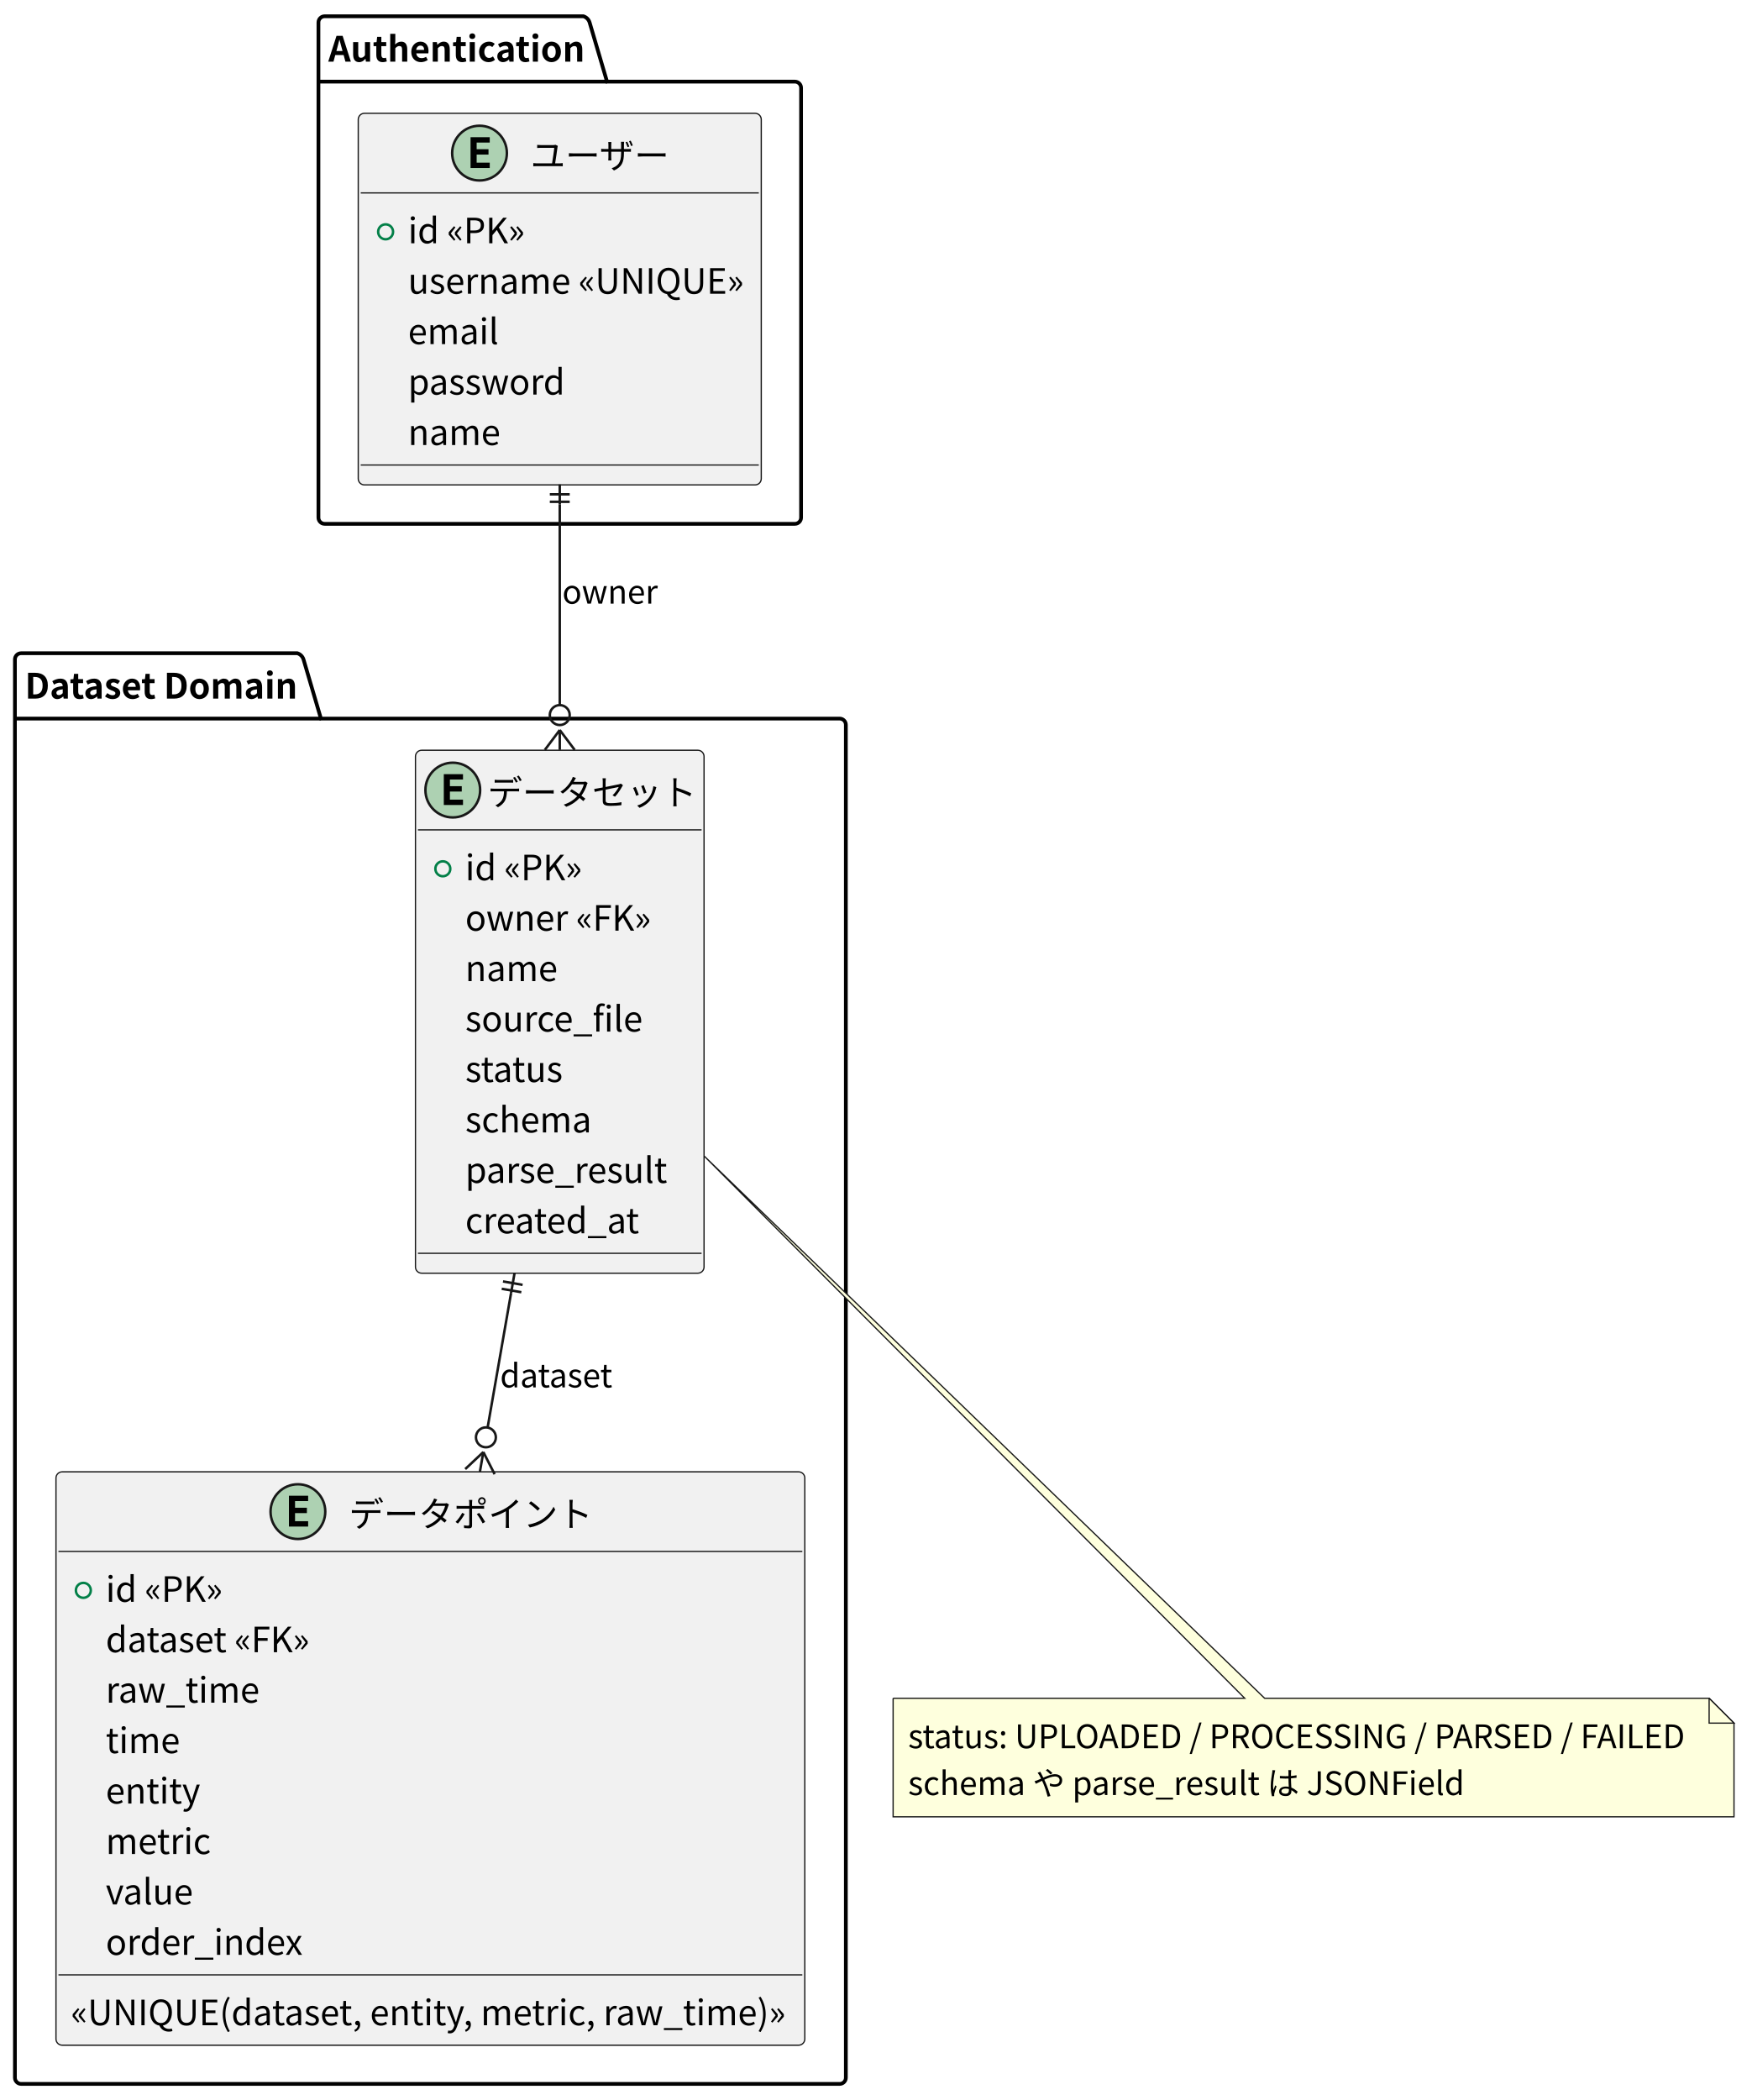
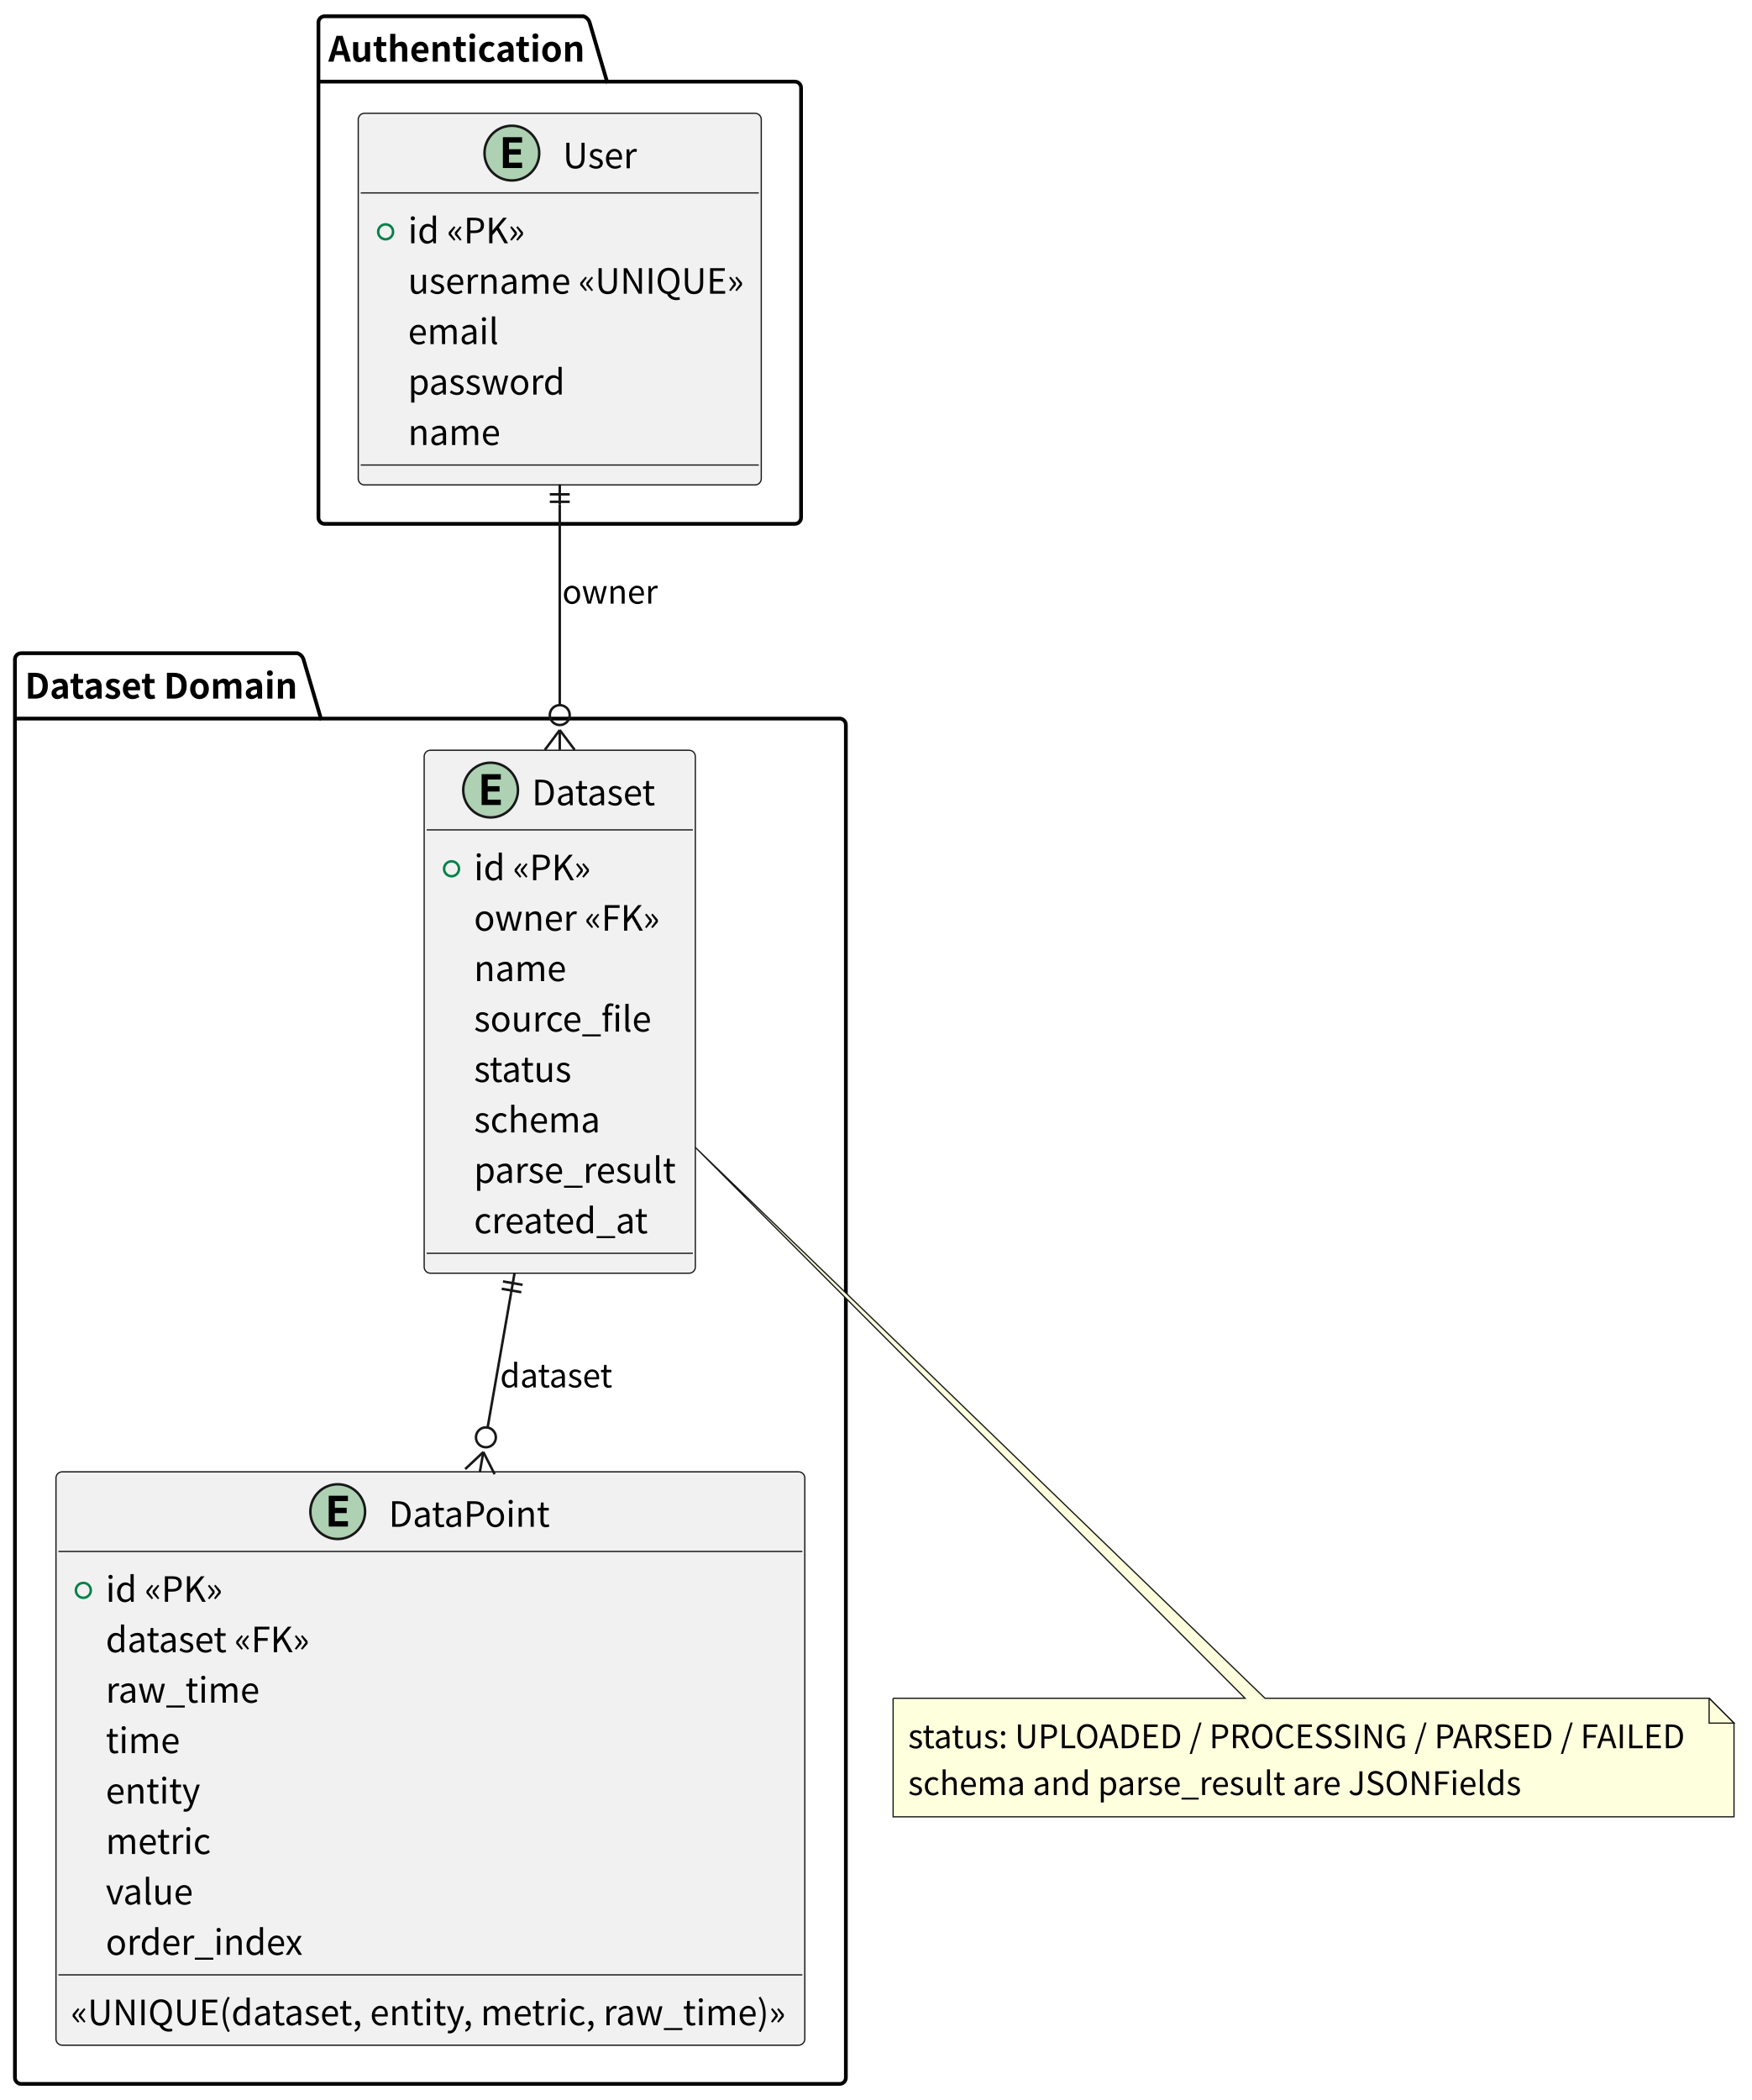
<svg xmlns="http://www.w3.org/2000/svg" contentStyleType="text/css" height="844px" preserveAspectRatio="none" style="width:704px;height:844px;background:#FFFFFF;" version="1.1" viewBox="0 0 704 844" width="704px" zoomAndPan="magnify">
  <defs />
  <g>
    <g id="cluster_Authentication">
      <path d="M130.5,6.532 L234.5,6.532 A3.75,3.75 0 0 1 237,9.032 L244,32.804 L319.5,32.804 A2.5,2.5 0 0 1 322,35.304 L322,208.032 A2.5,2.5 0 0 1 319.5,210.532 L130.5,210.532 A2.5,2.5 0 0 1 128,208.032 L128,9.032 A2.5,2.5 0 0 1 130.5,6.532 " fill="none" style="stroke:#000000;stroke-width:1.5;" />
      <line style="stroke:#000000;stroke-width:1.5;" x1="128" x2="244" y1="32.804" y2="32.804" />
      <text fill="#000000" font-family="Noto Sans CJK JP" font-size="14" font-weight="bold" lengthAdjust="spacing" textLength="103" x="132" y="24.772">Authentication</text>
    </g>
    <g id="cluster_Dataset Domain">
      <path d="M8.5,262.532 L119.5,262.532 A3.75,3.75 0 0 1 122,265.032 L129,288.804 L337.5,288.804 A2.5,2.5 0 0 1 340,291.304 L340,835.032 A2.5,2.5 0 0 1 337.5,837.532 L8.5,837.532 A2.5,2.5 0 0 1 6,835.032 L6,265.032 A2.5,2.5 0 0 1 8.5,262.532 " fill="none" style="stroke:#000000;stroke-width:1.5;" />
      <line style="stroke:#000000;stroke-width:1.5;" x1="6" x2="129" y1="288.804" y2="288.804" />
      <text fill="#000000" font-family="Noto Sans CJK JP" font-size="14" font-weight="bold" lengthAdjust="spacing" textLength="110" x="10" y="280.772">Dataset Domain</text>
    </g>
    <g id="elem_User">
      <rect codeLine="4" fill="#F1F1F1" height="149.36" id="User" rx="2.5" ry="2.5" style="stroke:#181818;stroke-width:0.5;" width="162" x="144" y="45.532" />
-       <ellipse cx="192.75" cy="61.532" fill="#ADD1B2" rx="11" ry="11" style="stroke:#181818;stroke-width:1.0;" />
-       <path d="M196.859,67.532 L189.141,67.532 L189.141,55.141 L196.859,55.141 L196.859,57.298 L191.594,57.298 L191.594,59.969 L196.359,59.969 L196.359,62.126 L191.594,62.126 L191.594,65.376 L196.859,65.376 L196.859,67.532 Z " fill="#000000" />
-       <text fill="#000000" font-family="Noto Sans CJK JP" font-size="14" lengthAdjust="spacing" textLength="56" x="213.25" y="67.636">ユーザー</text>
+       <ellipse cx="205.75" cy="61.532" fill="#ADD1B2" rx="11" ry="11" style="stroke:#181818;stroke-width:1.0;" />
+       <path d="M209.859,67.532 L202.141,67.532 L202.141,55.141 L209.859,55.141 L209.859,57.298 L204.594,57.298 L204.594,59.969 L209.359,59.969 L209.359,62.126 L204.594,62.126 L204.594,65.376 L209.859,65.376 L209.859,67.532 Z " fill="#000000" />
+       <text fill="#000000" font-family="Noto Sans CJK JP" font-size="14" lengthAdjust="spacing" textLength="30" x="226.25" y="67.636">User</text>
      <line style="stroke:#181818;stroke-width:0.5;" x1="145" x2="305" y1="77.532" y2="77.532" />
      <ellipse cx="155" cy="93.168" fill="none" rx="3" ry="3" style="stroke:#038048;stroke-width:1.0;" />
      <text fill="#000000" font-family="Noto Sans CJK JP" font-size="14" lengthAdjust="spacing" textLength="48" x="164" y="97.772">id «PK»</text>
      <text fill="#000000" font-family="Noto Sans CJK JP" font-size="14" lengthAdjust="spacing" textLength="136" x="164" y="118.044">username «UNIQUE»</text>
      <text fill="#000000" font-family="Noto Sans CJK JP" font-size="14" lengthAdjust="spacing" textLength="37" x="164" y="138.316">email</text>
      <text fill="#000000" font-family="Noto Sans CJK JP" font-size="14" lengthAdjust="spacing" textLength="64" x="164" y="158.588">password</text>
      <text fill="#000000" font-family="Noto Sans CJK JP" font-size="14" lengthAdjust="spacing" textLength="38" x="164" y="178.86">name</text>
      <line style="stroke:#181818;stroke-width:0.5;" x1="145" x2="305" y1="186.892" y2="186.892" />
    </g>
    <g id="elem_Dataset">
-       <rect codeLine="15" fill="#F1F1F1" height="210.175" id="Dataset" rx="2.5" ry="2.5" style="stroke:#181818;stroke-width:0.5;" width="116" x="167" y="301.532" />
-       <ellipse cx="182" cy="317.532" fill="#ADD1B2" rx="11" ry="11" style="stroke:#181818;stroke-width:1.0;" />
-       <path d="M186.109,323.532 L178.391,323.532 L178.391,311.141 L186.109,311.141 L186.109,313.298 L180.844,313.298 L180.844,315.969 L185.609,315.969 L185.609,318.126 L180.844,318.126 L180.844,321.376 L186.109,321.376 L186.109,323.532 Z " fill="#000000" />
-       <text fill="#000000" font-family="Noto Sans CJK JP" font-size="14" lengthAdjust="spacing" textLength="84" x="196" y="323.636">データセット</text>
-       <line style="stroke:#181818;stroke-width:0.5;" x1="168" x2="282" y1="333.532" y2="333.532" />
-       <ellipse cx="178" cy="349.168" fill="none" rx="3" ry="3" style="stroke:#038048;stroke-width:1.0;" />
-       <text fill="#000000" font-family="Noto Sans CJK JP" font-size="14" lengthAdjust="spacing" textLength="48" x="187" y="353.772">id «PK»</text>
-       <text fill="#000000" font-family="Noto Sans CJK JP" font-size="14" lengthAdjust="spacing" textLength="75" x="187" y="374.044">owner «FK»</text>
-       <text fill="#000000" font-family="Noto Sans CJK JP" font-size="14" lengthAdjust="spacing" textLength="38" x="187" y="394.316">name</text>
-       <text fill="#000000" font-family="Noto Sans CJK JP" font-size="14" lengthAdjust="spacing" textLength="73" x="187" y="414.588">source_file</text>
-       <text fill="#000000" font-family="Noto Sans CJK JP" font-size="14" lengthAdjust="spacing" textLength="41" x="187" y="434.86">status</text>
-       <text fill="#000000" font-family="Noto Sans CJK JP" font-size="14" lengthAdjust="spacing" textLength="52" x="187" y="455.132">schema</text>
-       <text fill="#000000" font-family="Noto Sans CJK JP" font-size="14" lengthAdjust="spacing" textLength="83" x="187" y="475.403">parse_result</text>
-       <text fill="#000000" font-family="Noto Sans CJK JP" font-size="14" lengthAdjust="spacing" textLength="71" x="187" y="495.675">created_at</text>
-       <line style="stroke:#181818;stroke-width:0.5;" x1="168" x2="282" y1="503.707" y2="503.707" />
+       <rect codeLine="15" fill="#F1F1F1" height="210.175" id="Dataset" rx="2.5" ry="2.5" style="stroke:#181818;stroke-width:0.5;" width="109" x="170.5" y="301.532" />
+       <ellipse cx="197.2" cy="317.532" fill="#ADD1B2" rx="11" ry="11" style="stroke:#181818;stroke-width:1.0;" />
+       <path d="M201.309,323.532 L193.591,323.532 L193.591,311.141 L201.309,311.141 L201.309,313.298 L196.044,313.298 L196.044,315.969 L200.809,315.969 L200.809,318.126 L196.044,318.126 L196.044,321.376 L201.309,321.376 L201.309,323.532 Z " fill="#000000" />
+       <text fill="#000000" font-family="Noto Sans CJK JP" font-size="14" lengthAdjust="spacing" textLength="51" x="213.8" y="323.636">Dataset</text>
+       <line style="stroke:#181818;stroke-width:0.5;" x1="171.5" x2="278.5" y1="333.532" y2="333.532" />
+       <ellipse cx="181.5" cy="349.168" fill="none" rx="3" ry="3" style="stroke:#038048;stroke-width:1.0;" />
+       <text fill="#000000" font-family="Noto Sans CJK JP" font-size="14" lengthAdjust="spacing" textLength="48" x="190.5" y="353.772">id «PK»</text>
+       <text fill="#000000" font-family="Noto Sans CJK JP" font-size="14" lengthAdjust="spacing" textLength="75" x="190.5" y="374.044">owner «FK»</text>
+       <text fill="#000000" font-family="Noto Sans CJK JP" font-size="14" lengthAdjust="spacing" textLength="38" x="190.5" y="394.316">name</text>
+       <text fill="#000000" font-family="Noto Sans CJK JP" font-size="14" lengthAdjust="spacing" textLength="73" x="190.5" y="414.588">source_file</text>
+       <text fill="#000000" font-family="Noto Sans CJK JP" font-size="14" lengthAdjust="spacing" textLength="41" x="190.5" y="434.86">status</text>
+       <text fill="#000000" font-family="Noto Sans CJK JP" font-size="14" lengthAdjust="spacing" textLength="52" x="190.5" y="455.132">schema</text>
+       <text fill="#000000" font-family="Noto Sans CJK JP" font-size="14" lengthAdjust="spacing" textLength="83" x="190.5" y="475.403">parse_result</text>
+       <text fill="#000000" font-family="Noto Sans CJK JP" font-size="14" lengthAdjust="spacing" textLength="71" x="190.5" y="495.675">created_at</text>
+       <line style="stroke:#181818;stroke-width:0.5;" x1="171.5" x2="278.5" y1="503.707" y2="503.707" />
    </g>
    <g id="elem_DataPoint">
      <rect codeLine="26" fill="#F1F1F1" height="230.447" id="DataPoint" rx="2.5" ry="2.5" style="stroke:#181818;stroke-width:0.5;" width="301" x="22.5" y="591.532" />
-       <ellipse cx="119.75" cy="607.532" fill="#ADD1B2" rx="11" ry="11" style="stroke:#181818;stroke-width:1.0;" />
-       <path d="M123.859,613.532 L116.141,613.532 L116.141,601.141 L123.859,601.141 L123.859,603.298 L118.594,603.298 L118.594,605.97 L123.359,605.97 L123.359,608.126 L118.594,608.126 L118.594,611.376 L123.859,611.376 L123.859,613.532 Z " fill="#000000" />
-       <text fill="#000000" font-family="Noto Sans CJK JP" font-size="14" lengthAdjust="spacing" textLength="98" x="140.25" y="613.636">データポイント</text>
+       <ellipse cx="135.75" cy="607.532" fill="#ADD1B2" rx="11" ry="11" style="stroke:#181818;stroke-width:1.0;" />
+       <path d="M139.859,613.532 L132.141,613.532 L132.141,601.141 L139.859,601.141 L139.859,603.298 L134.594,603.298 L134.594,605.97 L139.359,605.97 L139.359,608.126 L134.594,608.126 L134.594,611.376 L139.859,611.376 L139.859,613.532 Z " fill="#000000" />
+       <text fill="#000000" font-family="Noto Sans CJK JP" font-size="14" lengthAdjust="spacing" textLength="66" x="156.25" y="613.636">DataPoint</text>
      <line style="stroke:#181818;stroke-width:0.5;" x1="23.5" x2="322.5" y1="623.532" y2="623.532" />
      <ellipse cx="33.5" cy="639.168" fill="none" rx="3" ry="3" style="stroke:#038048;stroke-width:1.0;" />
      <text fill="#000000" font-family="Noto Sans CJK JP" font-size="14" lengthAdjust="spacing" textLength="48" x="42.5" y="643.772">id «PK»</text>
      <text fill="#000000" font-family="Noto Sans CJK JP" font-size="14" lengthAdjust="spacing" textLength="84" x="42.5" y="664.044">dataset «FK»</text>
      <text fill="#000000" font-family="Noto Sans CJK JP" font-size="14" lengthAdjust="spacing" textLength="62" x="42.5" y="684.316">raw_time</text>
      <text fill="#000000" font-family="Noto Sans CJK JP" font-size="14" lengthAdjust="spacing" textLength="30" x="42.5" y="704.588">time</text>
      <text fill="#000000" font-family="Noto Sans CJK JP" font-size="14" lengthAdjust="spacing" textLength="38" x="42.5" y="724.86">entity</text>
      <text fill="#000000" font-family="Noto Sans CJK JP" font-size="14" lengthAdjust="spacing" textLength="42" x="42.5" y="745.131">metric</text>
      <text fill="#000000" font-family="Noto Sans CJK JP" font-size="14" lengthAdjust="spacing" textLength="36" x="42.5" y="765.403">value</text>
      <text fill="#000000" font-family="Noto Sans CJK JP" font-size="14" lengthAdjust="spacing" textLength="80" x="42.5" y="785.675">order_index</text>
      <line style="stroke:#181818;stroke-width:0.5;" x1="23.5" x2="322.5" y1="793.707" y2="793.707" />
      <text fill="#000000" font-family="Noto Sans CJK JP" font-size="14" lengthAdjust="spacing" textLength="289" x="28.5" y="813.947">«UNIQUE(dataset, entity, metric, raw_time)»</text>
    </g>
    <g id="elem_GMN9">
-       <path d="M359,682.532 L359,730.18 A0,0 0 0 0 359,730.18 L697,730.18 A0,0 0 0 0 697,730.18 L697,692.532 L687,682.532 L508.32,682.532 L283.06,464.632 L500.32,682.532 L359,682.532 A0,0 0 0 0 359,682.532 " fill="#FEFFDD" style="stroke:#181818;stroke-width:0.5;" />
+       <path d="M359,682.532 L359,730.18 A0,0 0 0 0 359,730.18 L697,730.18 A0,0 0 0 0 697,730.18 L697,692.532 L687,682.532 L508.46,682.532 L279.52,461.152 L500.46,682.532 L359,682.532 A0,0 0 0 0 359,682.532 " fill="#FEFFDD" style="stroke:#181818;stroke-width:0.5;" />
      <path d="M687,682.532 L687,692.532 L697,692.532 L687,682.532 " fill="#FEFFDD" style="stroke:#181818;stroke-width:0.5;" />
      <text fill="#000000" font-family="Noto Sans CJK JP" font-size="13" lengthAdjust="spacing" textLength="317" x="365" y="702.612">status: UPLOADED / PROCESSING / PARSED / FAILED</text>
-       <text fill="#000000" font-family="Noto Sans CJK JP" font-size="13" lengthAdjust="spacing" textLength="224" x="365" y="721.436">schema や parse_result は JSONField</text>
+       <text fill="#000000" font-family="Noto Sans CJK JP" font-size="13" lengthAdjust="spacing" textLength="246" x="365" y="721.436">schema and parse_result are JSONFields</text>
    </g>
    <g id="link_User_Dataset">
      <path codeLine="38" d="M225,202.672 C225,235.182 225,247.992 225,283.392 " fill="none" id="User-Dataset" style="stroke:#181818;stroke-width:1.0;" />
      <line style="stroke:#181818;stroke-width:1.0;" x1="221" x2="229" y1="198.672" y2="198.672" />
      <line style="stroke:#181818;stroke-width:1.0;" x1="221" x2="229" y1="201.672" y2="201.672" />
      <line style="stroke:#181818;stroke-width:1.0;" x1="225" x2="225" y1="202.672" y2="194.672" />
      <line style="stroke:#181818;stroke-width:1.0;" x1="225" x2="231" y1="293.392" y2="301.392" />
      <line style="stroke:#181818;stroke-width:1.0;" x1="225" x2="219" y1="293.392" y2="301.392" />
      <line style="stroke:#181818;stroke-width:1.0;" x1="225" x2="225" y1="293.392" y2="301.392" />
      <ellipse cx="225" cy="287.392" fill="none" rx="4" ry="4" style="stroke:#181818;stroke-width:1.0;" />
      <text fill="#000000" font-family="Noto Sans CJK JP" font-size="13" lengthAdjust="spacing" textLength="38" x="226" y="242.612">owner</text>
    </g>
    <g id="link_Dataset_DataPoint">
      <path codeLine="39" d="M205.436,519.643 C200.946,545.403 200.572,547.519 196.002,573.73 " fill="none" id="Dataset-DataPoint" style="stroke:#181818;stroke-width:1.0;" />
      <line style="stroke:#181818;stroke-width:1.0;" x1="202.183" x2="210.064" y1="515.016" y2="516.389" />
      <line style="stroke:#181818;stroke-width:1.0;" x1="201.667" x2="209.549" y1="517.971" y2="519.345" />
      <line style="stroke:#181818;stroke-width:1.0;" x1="205.436" x2="206.81" y1="519.643" y2="511.762" />
      <line style="stroke:#181818;stroke-width:1.0;" x1="194.284" x2="198.821" y1="583.581" y2="592.493" />
      <line style="stroke:#181818;stroke-width:1.0;" x1="194.284" x2="186.999" y1="583.581" y2="590.431" />
      <line style="stroke:#181818;stroke-width:1.0;" x1="194.284" x2="192.91" y1="583.581" y2="591.462" />
      <ellipse cx="195.315" cy="577.67" fill="none" rx="4" ry="4" style="stroke:#181818;stroke-width:1.0;" />
      <text fill="#000000" font-family="Noto Sans CJK JP" font-size="13" lengthAdjust="spacing" textLength="45" x="201" y="557.612">dataset</text>
    </g>
  </g>
</svg>
